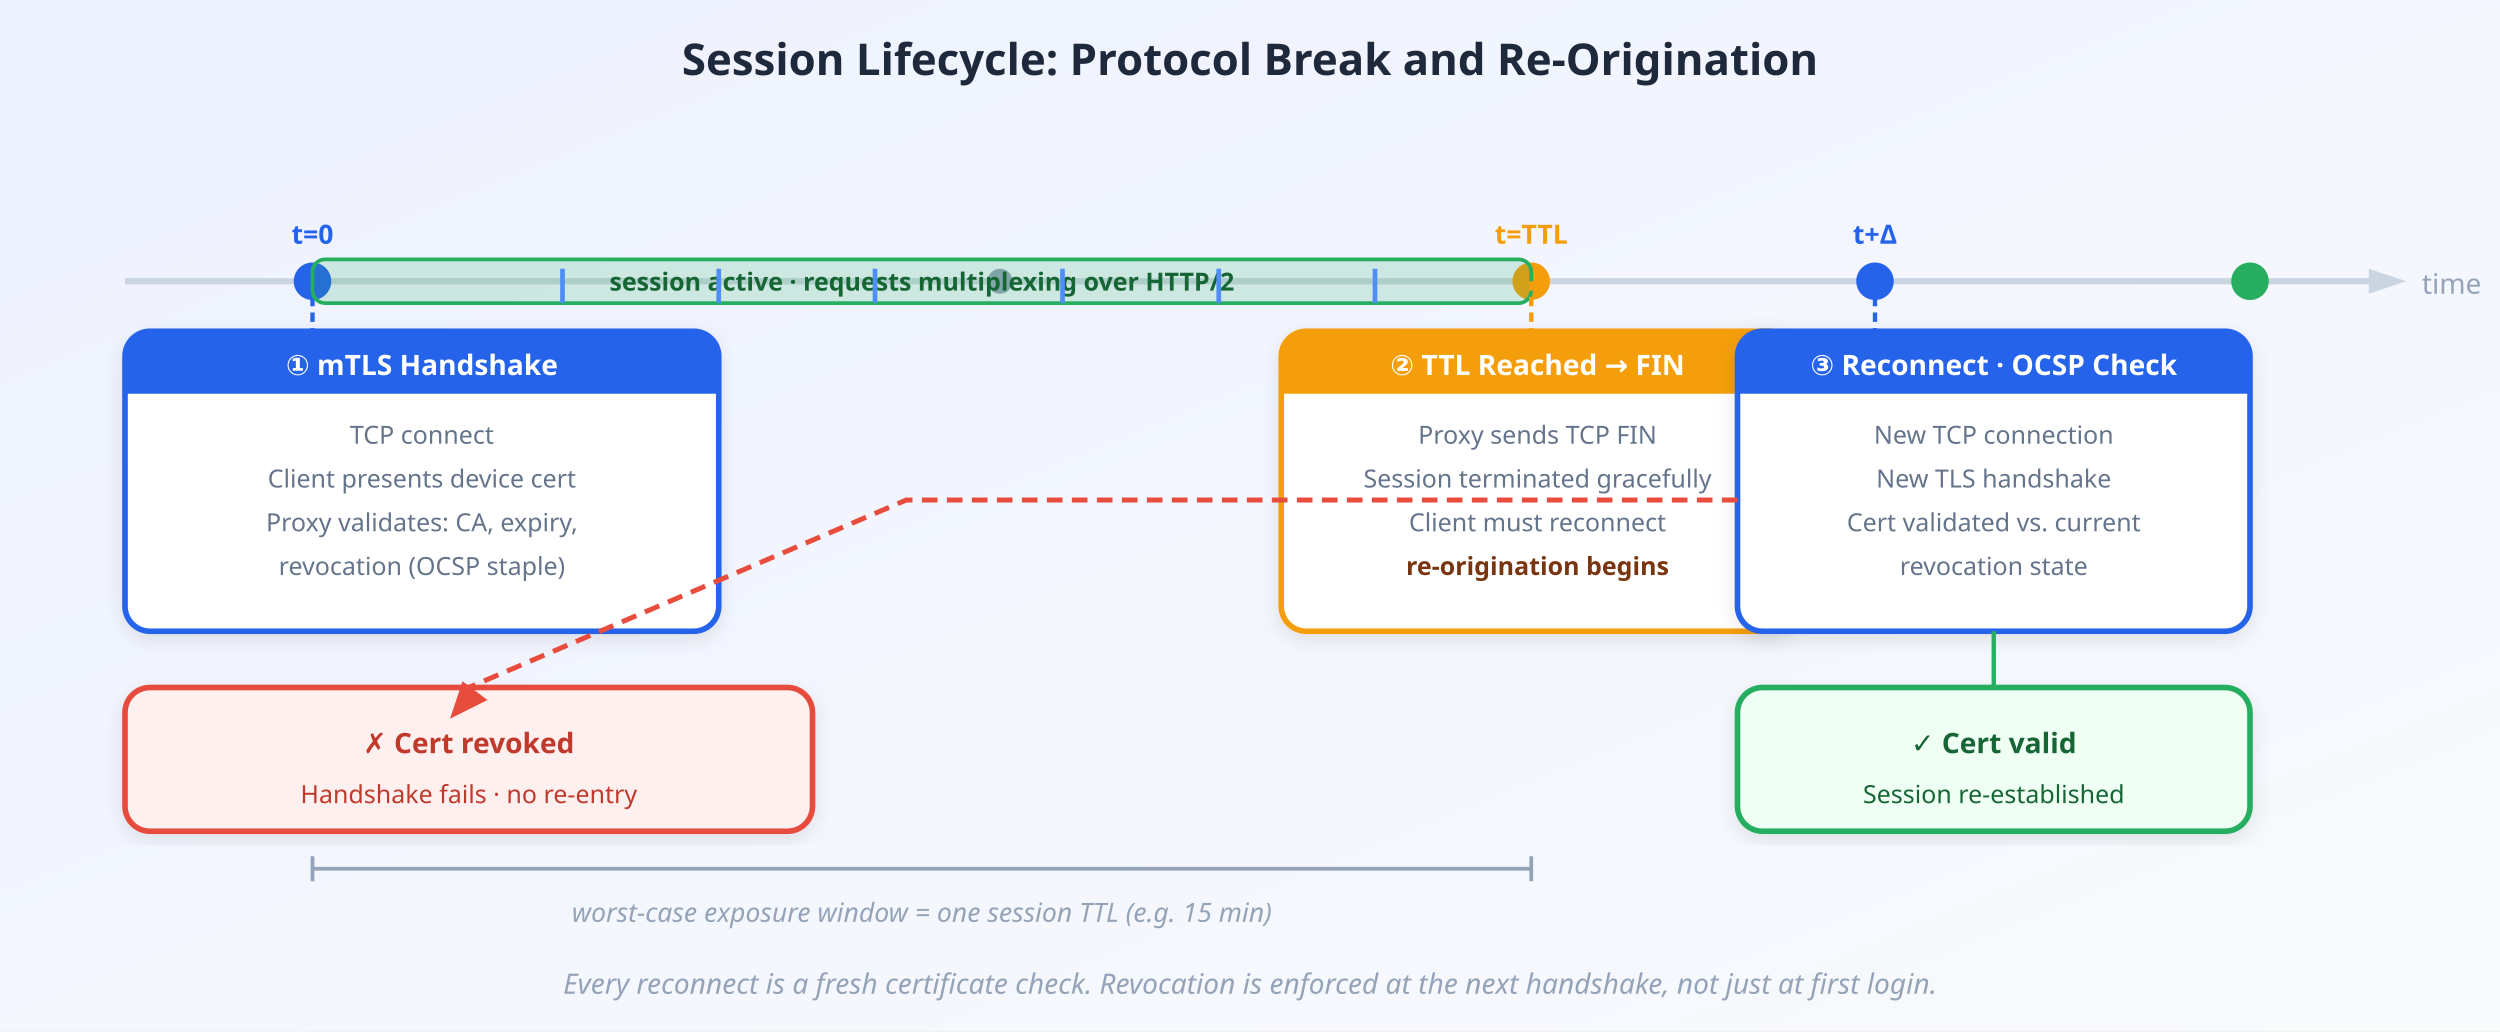
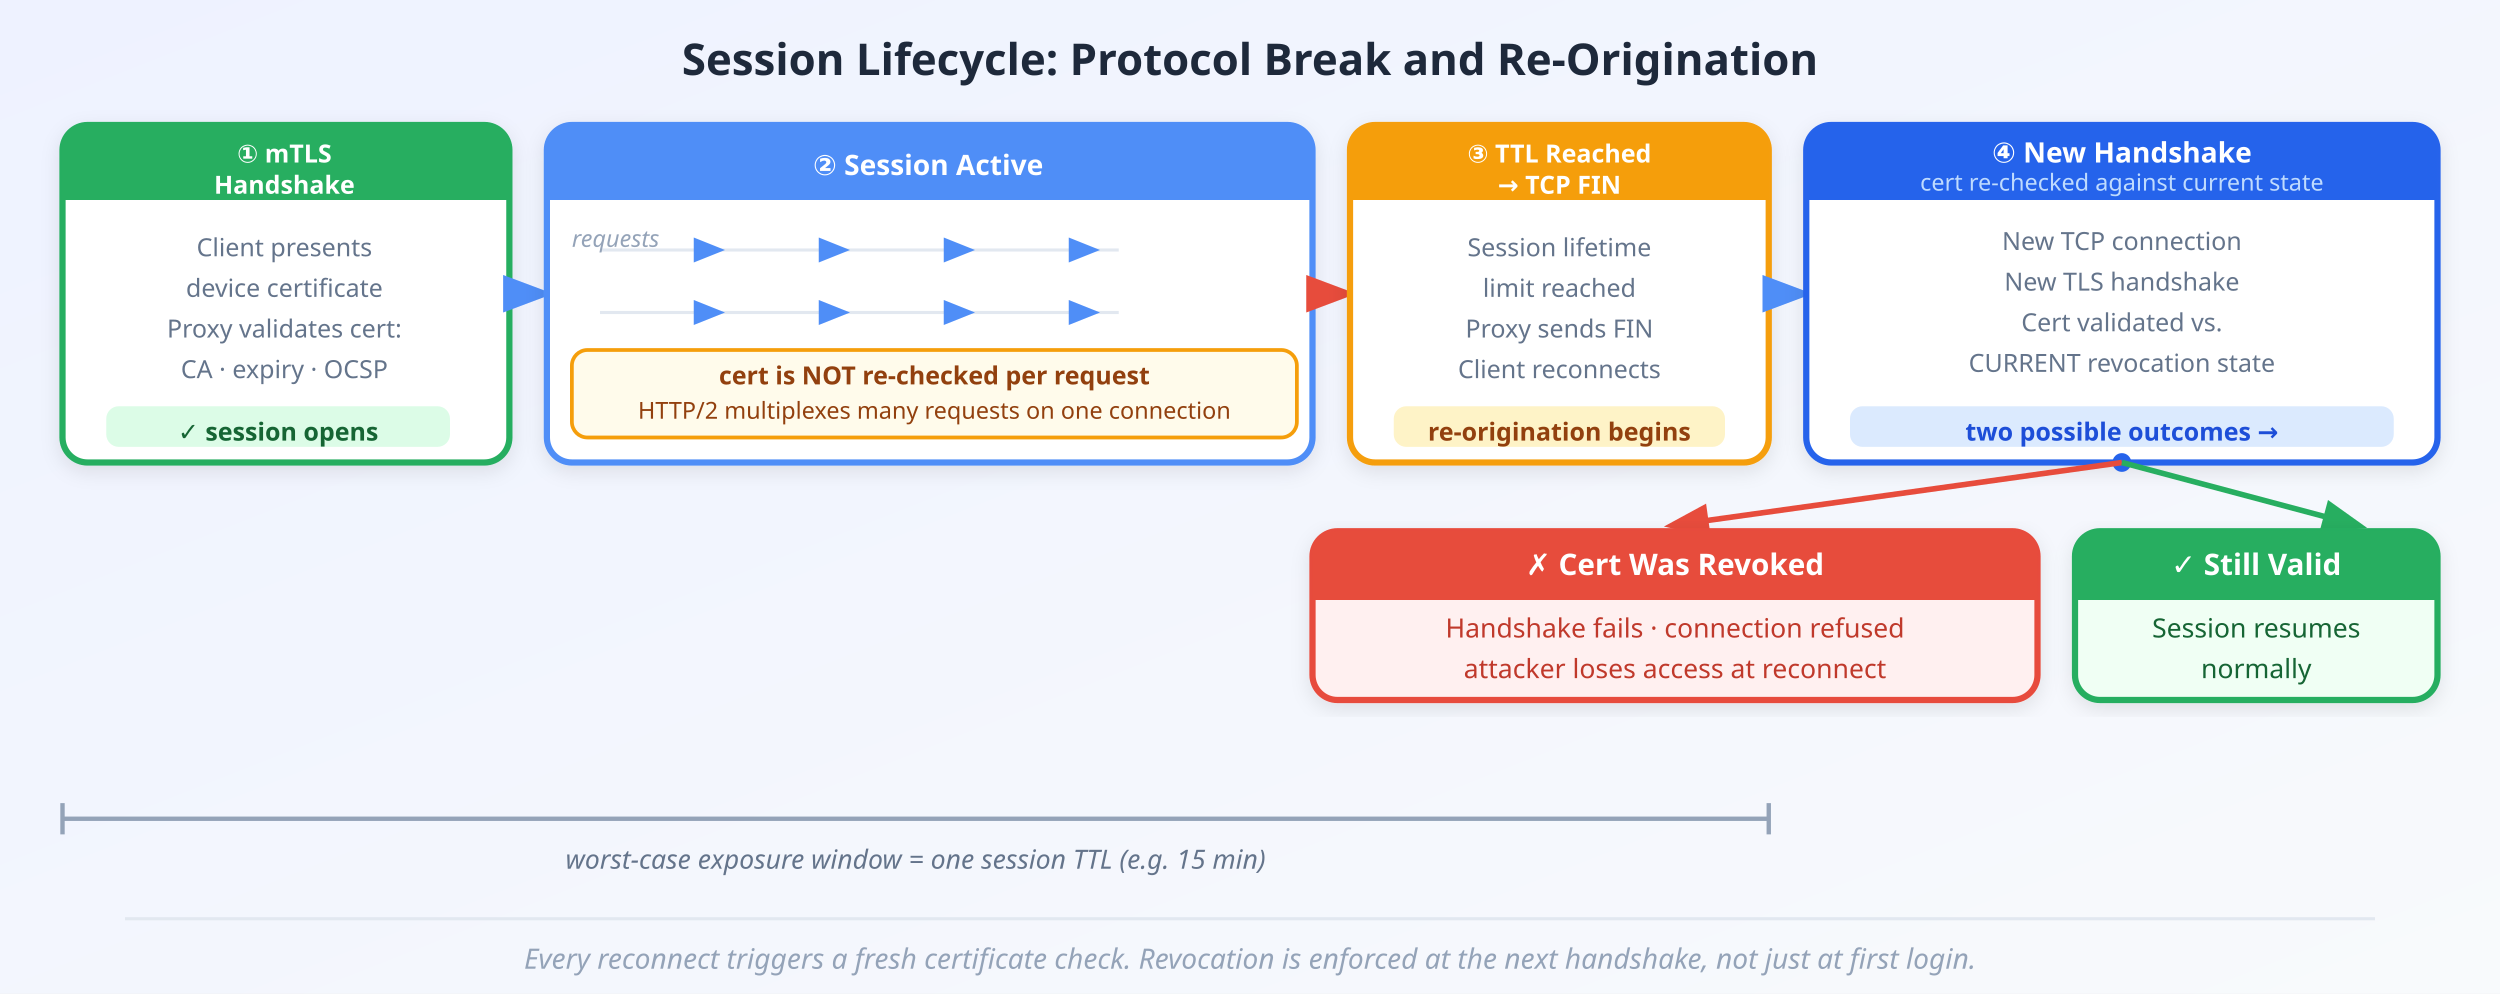
- <svg xmlns="http://www.w3.org/2000/svg" width="800" height="330" viewBox="0 0 800 330" font-family="'Segoe UI',system-ui,sans-serif">
+ <svg xmlns="http://www.w3.org/2000/svg" width="800" height="318" viewBox="0 0 800 318" font-family="'Segoe UI',system-ui,sans-serif">
  <defs>
    <linearGradient id="bg" x1="0" y1="0" x2="1" y2="1" gradientUnits="objectBoundingBox">
      <stop offset="0%" stop-color="#eef2ff" />
      <stop offset="100%" stop-color="#f8fafc" />
    </linearGradient>
+     <marker id="arrowB" markerWidth="8" markerHeight="8" refX="6" refY="3" orient="auto">
+       <path d="M0,0 L0,6 L8,3 z" fill="#4f8ef7" />
+     </marker>
+     <marker id="arrowG" markerWidth="8" markerHeight="8" refX="6" refY="3" orient="auto">
+       <path d="M0,0 L0,6 L8,3 z" fill="#27ae60" />
+     </marker>
+     <marker id="arrowR" markerWidth="8" markerHeight="8" refX="6" refY="3" orient="auto">
+       <path d="M0,0 L0,6 L8,3 z" fill="#e74c3c" />
+     </marker>
    <filter id="sh">
      <feDropShadow dx="0" dy="2" stdDeviation="3" flood-color="#00000018" />
    </filter>
  </defs>
-   <rect width="800" height="330" fill="url(#bg)" />
+   <rect width="800" height="318" fill="url(#bg)" />
  <text x="400" y="24" text-anchor="middle" fill="#1e293b" font-size="14" font-weight="700">Session Lifecycle: Protocol Break and Re-Origination</text>
-   <line x1="40" y1="90" x2="760" y2="90" stroke="#cbd5e1" stroke-width="2" />
-   <polygon points="758,86 770,90 758,94" fill="#cbd5e1" />
-   <text x="775" y="94" fill="#94a3b8" font-size="9">time</text>
-   <circle cx="100" cy="90" r="6" fill="#2563eb" />
-   <text x="100" y="78" text-anchor="middle" fill="#2563eb" font-size="8.5" font-weight="700">t=0</text>
-   <circle cx="320" cy="90" r="4" fill="#94a3b8" />
-   <circle cx="490" cy="90" r="6" fill="#f59e0b" />
-   <text x="490" y="78" text-anchor="middle" fill="#f59e0b" font-size="8.5" font-weight="700">t=TTL</text>
-   <circle cx="600" cy="90" r="6" fill="#2563eb" />
-   <text x="600" y="78" text-anchor="middle" fill="#2563eb" font-size="8.5" font-weight="700">t+Δ</text>
-   <circle cx="720" cy="90" r="6" fill="#27ae60" />
-   <rect x="40" y="106" width="190" height="96" rx="8" fill="white" stroke="#2563eb" stroke-width="1.8" filter="url(#sh)" />
-   <path d="M48,106 L222,106 Q230,106 230,114 L230,126 L40,126 L40,114 Q40,106 48,106 Z" fill="#2563eb" />
-   <text x="135" y="120" text-anchor="middle" fill="white" font-size="9" font-weight="700">① mTLS Handshake</text>
-   <text x="135" y="142" text-anchor="middle" fill="#64748b" font-size="8">TCP connect</text>
-   <text x="135" y="156" text-anchor="middle" fill="#64748b" font-size="8">Client presents device cert</text>
-   <text x="135" y="170" text-anchor="middle" fill="#64748b" font-size="8">Proxy validates: CA, expiry,</text>
-   <text x="135" y="184" text-anchor="middle" fill="#64748b" font-size="8">revocation (OCSP staple)</text>
-   <line x1="100" y1="90" x2="100" y2="106" stroke="#2563eb" stroke-width="1.4" stroke-dasharray="3 2" />
-   <rect x="100" y="83" width="390" height="14" rx="4" fill="#27ae60" opacity="0.18" />
-   <rect x="100" y="83" width="390" height="14" rx="4" fill="none" stroke="#27ae60" stroke-width="1.2" />
-   <text x="295" y="93" text-anchor="middle" fill="#166534" font-size="8" font-weight="600">session active · requests multiplexing over HTTP/2</text>
-   <g stroke="#4f8ef7" stroke-width="1.5">
-     <line x1="180" y1="86" x2="180" y2="97" />
-     <line x1="230" y1="86" x2="230" y2="97" />
-     <line x1="280" y1="86" x2="280" y2="97" />
-     <line x1="340" y1="86" x2="340" y2="97" />
-     <line x1="390" y1="86" x2="390" y2="97" />
-     <line x1="440" y1="86" x2="440" y2="97" />
+   <rect x="20" y="40" width="143" height="108" rx="8" fill="white" stroke="#27ae60" stroke-width="2" filter="url(#sh)" />
+   <path d="M28,40 L155,40 Q163,40 163,48 L163,64 L20,64 L20,48 Q20,40 28,40 Z" fill="#27ae60" />
+   <text x="91" y="52" text-anchor="middle" fill="white" font-size="8" font-weight="700">① mTLS</text>
+   <text x="91" y="62" text-anchor="middle" fill="white" font-size="8" font-weight="700">Handshake</text>
+   <text x="91" y="82" text-anchor="middle" fill="#64748b" font-size="8">Client presents</text>
+   <text x="91" y="95" text-anchor="middle" fill="#64748b" font-size="8">device certificate</text>
+   <text x="91" y="108" text-anchor="middle" fill="#64748b" font-size="8">Proxy validates cert:</text>
+   <text x="91" y="121" text-anchor="middle" fill="#64748b" font-size="8">CA · expiry · OCSP</text>
+   <rect x="34" y="130" width="110" height="13" rx="4" fill="#dcfce7" />
+   <text x="89" y="141" text-anchor="middle" fill="#166534" font-size="8" font-weight="700">✓ session opens</text>
+   <line x1="163" y1="94" x2="173" y2="94" stroke="#4f8ef7" stroke-width="2" marker-end="url(#arrowB)" />
+   <rect x="175" y="40" width="245" height="108" rx="8" fill="white" stroke="#4f8ef7" stroke-width="2" filter="url(#sh)" />
+   <path d="M183,40 L412,40 Q420,40 420,48 L420,64 L175,64 L175,48 Q175,40 183,40 Z" fill="#4f8ef7" />
+   <text x="297" y="56" text-anchor="middle" fill="white" font-size="9" font-weight="700">② Session Active</text>
+   <line x1="192" y1="80" x2="358" y2="80" stroke="#e2e8f0" stroke-width="1" />
+   <text x="183" y="79" fill="#94a3b8" font-size="7.5" font-style="italic">requests</text>
+   <g fill="#4f8ef7">
+     <polygon points="222,76 222,84 232,80" />
+     <polygon points="262,76 262,84 272,80" />
+     <polygon points="302,76 302,84 312,80" />
+     <polygon points="342,76 342,84 352,80" />
  </g>
-   <rect x="410" y="106" width="164" height="96" rx="8" fill="white" stroke="#f59e0b" stroke-width="1.8" filter="url(#sh)" />
-   <path d="M418,106 L566,106 Q574,106 574,114 L574,126 L410,126 L410,114 Q410,106 418,106 Z" fill="#f59e0b" />
-   <text x="492" y="120" text-anchor="middle" fill="white" font-size="9" font-weight="700">② TTL Reached → FIN</text>
-   <text x="492" y="142" text-anchor="middle" fill="#64748b" font-size="8">Proxy sends TCP FIN</text>
-   <text x="492" y="156" text-anchor="middle" fill="#64748b" font-size="8">Session terminated gracefully</text>
-   <text x="492" y="170" text-anchor="middle" fill="#64748b" font-size="8">Client must reconnect</text>
-   <text x="492" y="184" text-anchor="middle" fill="#78350f" font-size="8" font-weight="600">re-origination begins</text>
-   <line x1="490" y1="90" x2="490" y2="106" stroke="#f59e0b" stroke-width="1.4" stroke-dasharray="3 2" />
-   <rect x="556" y="106" width="164" height="96" rx="8" fill="white" stroke="#2563eb" stroke-width="1.8" filter="url(#sh)" />
-   <path d="M564,106 L712,106 Q720,106 720,114 L720,126 L556,126 L556,114 Q556,106 564,106 Z" fill="#2563eb" />
-   <text x="638" y="120" text-anchor="middle" fill="white" font-size="9" font-weight="700">③ Reconnect · OCSP Check</text>
-   <text x="638" y="142" text-anchor="middle" fill="#64748b" font-size="8">New TCP connection</text>
-   <text x="638" y="156" text-anchor="middle" fill="#64748b" font-size="8">New TLS handshake</text>
-   <text x="638" y="170" text-anchor="middle" fill="#64748b" font-size="8">Cert validated vs. current</text>
-   <text x="638" y="184" text-anchor="middle" fill="#64748b" font-size="8">revocation state</text>
-   <line x1="600" y1="90" x2="600" y2="106" stroke="#2563eb" stroke-width="1.4" stroke-dasharray="3 2" />
-   <rect x="556" y="220" width="164" height="46" rx="8" fill="#f0fff4" stroke="#27ae60" stroke-width="1.8" filter="url(#sh)" />
-   <text x="638" y="241" text-anchor="middle" fill="#166534" font-size="9" font-weight="700">✓ Cert valid</text>
-   <text x="638" y="257" text-anchor="middle" fill="#166534" font-size="8">Session re-established</text>
-   <line x1="638" y1="202" x2="638" y2="220" stroke="#27ae60" stroke-width="1.4" />
-   <rect x="40" y="220" width="220" height="46" rx="8" fill="#fff0f0" stroke="#e74c3c" stroke-width="1.8" filter="url(#sh)" />
-   <text x="150" y="241" text-anchor="middle" fill="#c0392b" font-size="9" font-weight="700">✗ Cert revoked</text>
-   <text x="150" y="257" text-anchor="middle" fill="#c0392b" font-size="8">Handshake fails · no re-entry</text>
-   <path d="M556,160 L290,160 L150,220" fill="none" stroke="#e74c3c" stroke-width="1.6" stroke-dasharray="5 3" />
-   <polygon points="148,218 144,230 156,224" fill="#e74c3c" />
-   <line x1="100" y1="278" x2="490" y2="278" stroke="#94a3b8" stroke-width="1.2" />
-   <line x1="100" y1="274" x2="100" y2="282" stroke="#94a3b8" stroke-width="1.2" />
-   <line x1="490" y1="274" x2="490" y2="282" stroke="#94a3b8" stroke-width="1.2" />
-   <text x="295" y="295" text-anchor="middle" fill="#94a3b8" font-size="8.5" font-style="italic">worst-case exposure window = one session TTL (e.g. 15 min)</text>
-   <text x="400" y="318" text-anchor="middle" fill="#94a3b8" font-size="9" font-style="italic">Every reconnect is a fresh certificate check. Revocation is enforced at the next handshake, not just at first login.</text>
+   <line x1="192" y1="100" x2="358" y2="100" stroke="#e2e8f0" stroke-width="1" />
+   <g fill="#4f8ef7">
+     <polygon points="222,96 222,104 232,100" />
+     <polygon points="262,96 262,104 272,100" />
+     <polygon points="302,96 302,104 312,100" />
+     <polygon points="342,96 342,104 352,100" />
+   </g>
+   <rect x="183" y="112" width="232" height="28" rx="5" fill="#fffbeb" stroke="#f59e0b" stroke-width="1.2" />
+   <text x="299" y="123" text-anchor="middle" fill="#92400e" font-size="8" font-weight="700">cert is NOT re-checked per request</text>
+   <text x="299" y="134" text-anchor="middle" fill="#92400e" font-size="7.5">HTTP/2 multiplexes many requests on one connection</text>
+   <line x1="420" y1="94" x2="430" y2="94" stroke="#f59e0b" stroke-width="2" marker-end="url(#arrowR)" />
+   <rect x="432" y="40" width="134" height="108" rx="8" fill="white" stroke="#f59e0b" stroke-width="2" filter="url(#sh)" />
+   <path d="M440,40 L558,40 Q566,40 566,48 L566,64 L432,64 L432,48 Q432,40 440,40 Z" fill="#f59e0b" />
+   <text x="499" y="52" text-anchor="middle" fill="white" font-size="8" font-weight="700">③ TTL Reached</text>
+   <text x="499" y="62" text-anchor="middle" fill="white" font-size="8" font-weight="700">→ TCP FIN</text>
+   <text x="499" y="82" text-anchor="middle" fill="#64748b" font-size="8">Session lifetime</text>
+   <text x="499" y="95" text-anchor="middle" fill="#64748b" font-size="8">limit reached</text>
+   <text x="499" y="108" text-anchor="middle" fill="#64748b" font-size="8">Proxy sends FIN</text>
+   <text x="499" y="121" text-anchor="middle" fill="#64748b" font-size="8">Client reconnects</text>
+   <rect x="446" y="130" width="106" height="13" rx="4" fill="#fef3c7" />
+   <text x="499" y="141" text-anchor="middle" fill="#92400e" font-size="8" font-weight="700">re-origination begins</text>
+   <line x1="566" y1="94" x2="576" y2="94" stroke="#4f8ef7" stroke-width="2" marker-end="url(#arrowB)" />
+   <rect x="578" y="40" width="202" height="108" rx="8" fill="white" stroke="#2563eb" stroke-width="2" filter="url(#sh)" />
+   <path d="M586,40 L772,40 Q780,40 780,48 L780,64 L578,64 L578,48 Q578,40 586,40 Z" fill="#2563eb" />
+   <text x="679" y="52" text-anchor="middle" fill="white" font-size="9" font-weight="700">④ New Handshake</text>
+   <text x="679" y="61" text-anchor="middle" fill="#bfdbfe" font-size="7.5">cert re-checked against current state</text>
+   <text x="679" y="80" text-anchor="middle" fill="#64748b" font-size="8">New TCP connection</text>
+   <text x="679" y="93" text-anchor="middle" fill="#64748b" font-size="8">New TLS handshake</text>
+   <text x="679" y="106" text-anchor="middle" fill="#64748b" font-size="8">Cert validated vs.</text>
+   <text x="679" y="119" text-anchor="middle" fill="#64748b" font-size="8">CURRENT revocation state</text>
+   <rect x="592" y="130" width="174" height="13" rx="4" fill="#dbeafe" />
+   <text x="679" y="141" text-anchor="middle" fill="#1d4ed8" font-size="8" font-weight="700">two possible outcomes →</text>
+   <circle cx="679" cy="148" r="3" fill="#2563eb" />
+   <path d="M679,148 L536,168" fill="none" stroke="#e74c3c" stroke-width="1.8" marker-end="url(#arrowR)" />
+   <path d="M679,148 L754,168" fill="none" stroke="#27ae60" stroke-width="1.8" marker-end="url(#arrowG)" />
+   <rect x="420" y="170" width="232" height="54" rx="8" fill="#fff0f0" stroke="#e74c3c" stroke-width="2" filter="url(#sh)" />
+   <path d="M428,170 L644,170 Q652,170 652,178 L652,192 L420,192 L420,178 Q420,170 428,170 Z" fill="#e74c3c" />
+   <text x="536" y="184" text-anchor="middle" fill="white" font-size="9.5" font-weight="700">✗ Cert Was Revoked</text>
+   <text x="536" y="204" text-anchor="middle" fill="#c0392b" font-size="8.5">Handshake fails · connection refused</text>
+   <text x="536" y="217" text-anchor="middle" fill="#c0392b" font-size="8.5">attacker loses access at reconnect</text>
+   <rect x="664" y="170" width="116" height="54" rx="8" fill="#f0fff4" stroke="#27ae60" stroke-width="2" filter="url(#sh)" />
+   <path d="M672,170 L772,170 Q780,170 780,178 L780,192 L664,192 L664,178 Q664,170 672,170 Z" fill="#27ae60" />
+   <text x="722" y="184" text-anchor="middle" fill="white" font-size="9.5" font-weight="700">✓ Still Valid</text>
+   <text x="722" y="204" text-anchor="middle" fill="#166534" font-size="8.5">Session resumes</text>
+   <text x="722" y="217" text-anchor="middle" fill="#166534" font-size="8.5">normally</text>
+   <line x1="20" y1="262" x2="566" y2="262" stroke="#94a3b8" stroke-width="1.4" />
+   <line x1="20" y1="257" x2="20" y2="267" stroke="#94a3b8" stroke-width="1.4" />
+   <line x1="566" y1="257" x2="566" y2="267" stroke="#94a3b8" stroke-width="1.4" />
+   <text x="293" y="278" text-anchor="middle" fill="#64748b" font-size="8.5" font-style="italic">worst-case exposure window = one session TTL (e.g. 15 min)</text>
+   <line x1="40" y1="294" x2="760" y2="294" stroke="#e2e8f0" stroke-width="1" />
+   <text x="400" y="310" text-anchor="middle" fill="#94a3b8" font-size="9" font-style="italic">Every reconnect triggers a fresh certificate check. Revocation is enforced at the next handshake, not just at first login.</text>
</svg>
